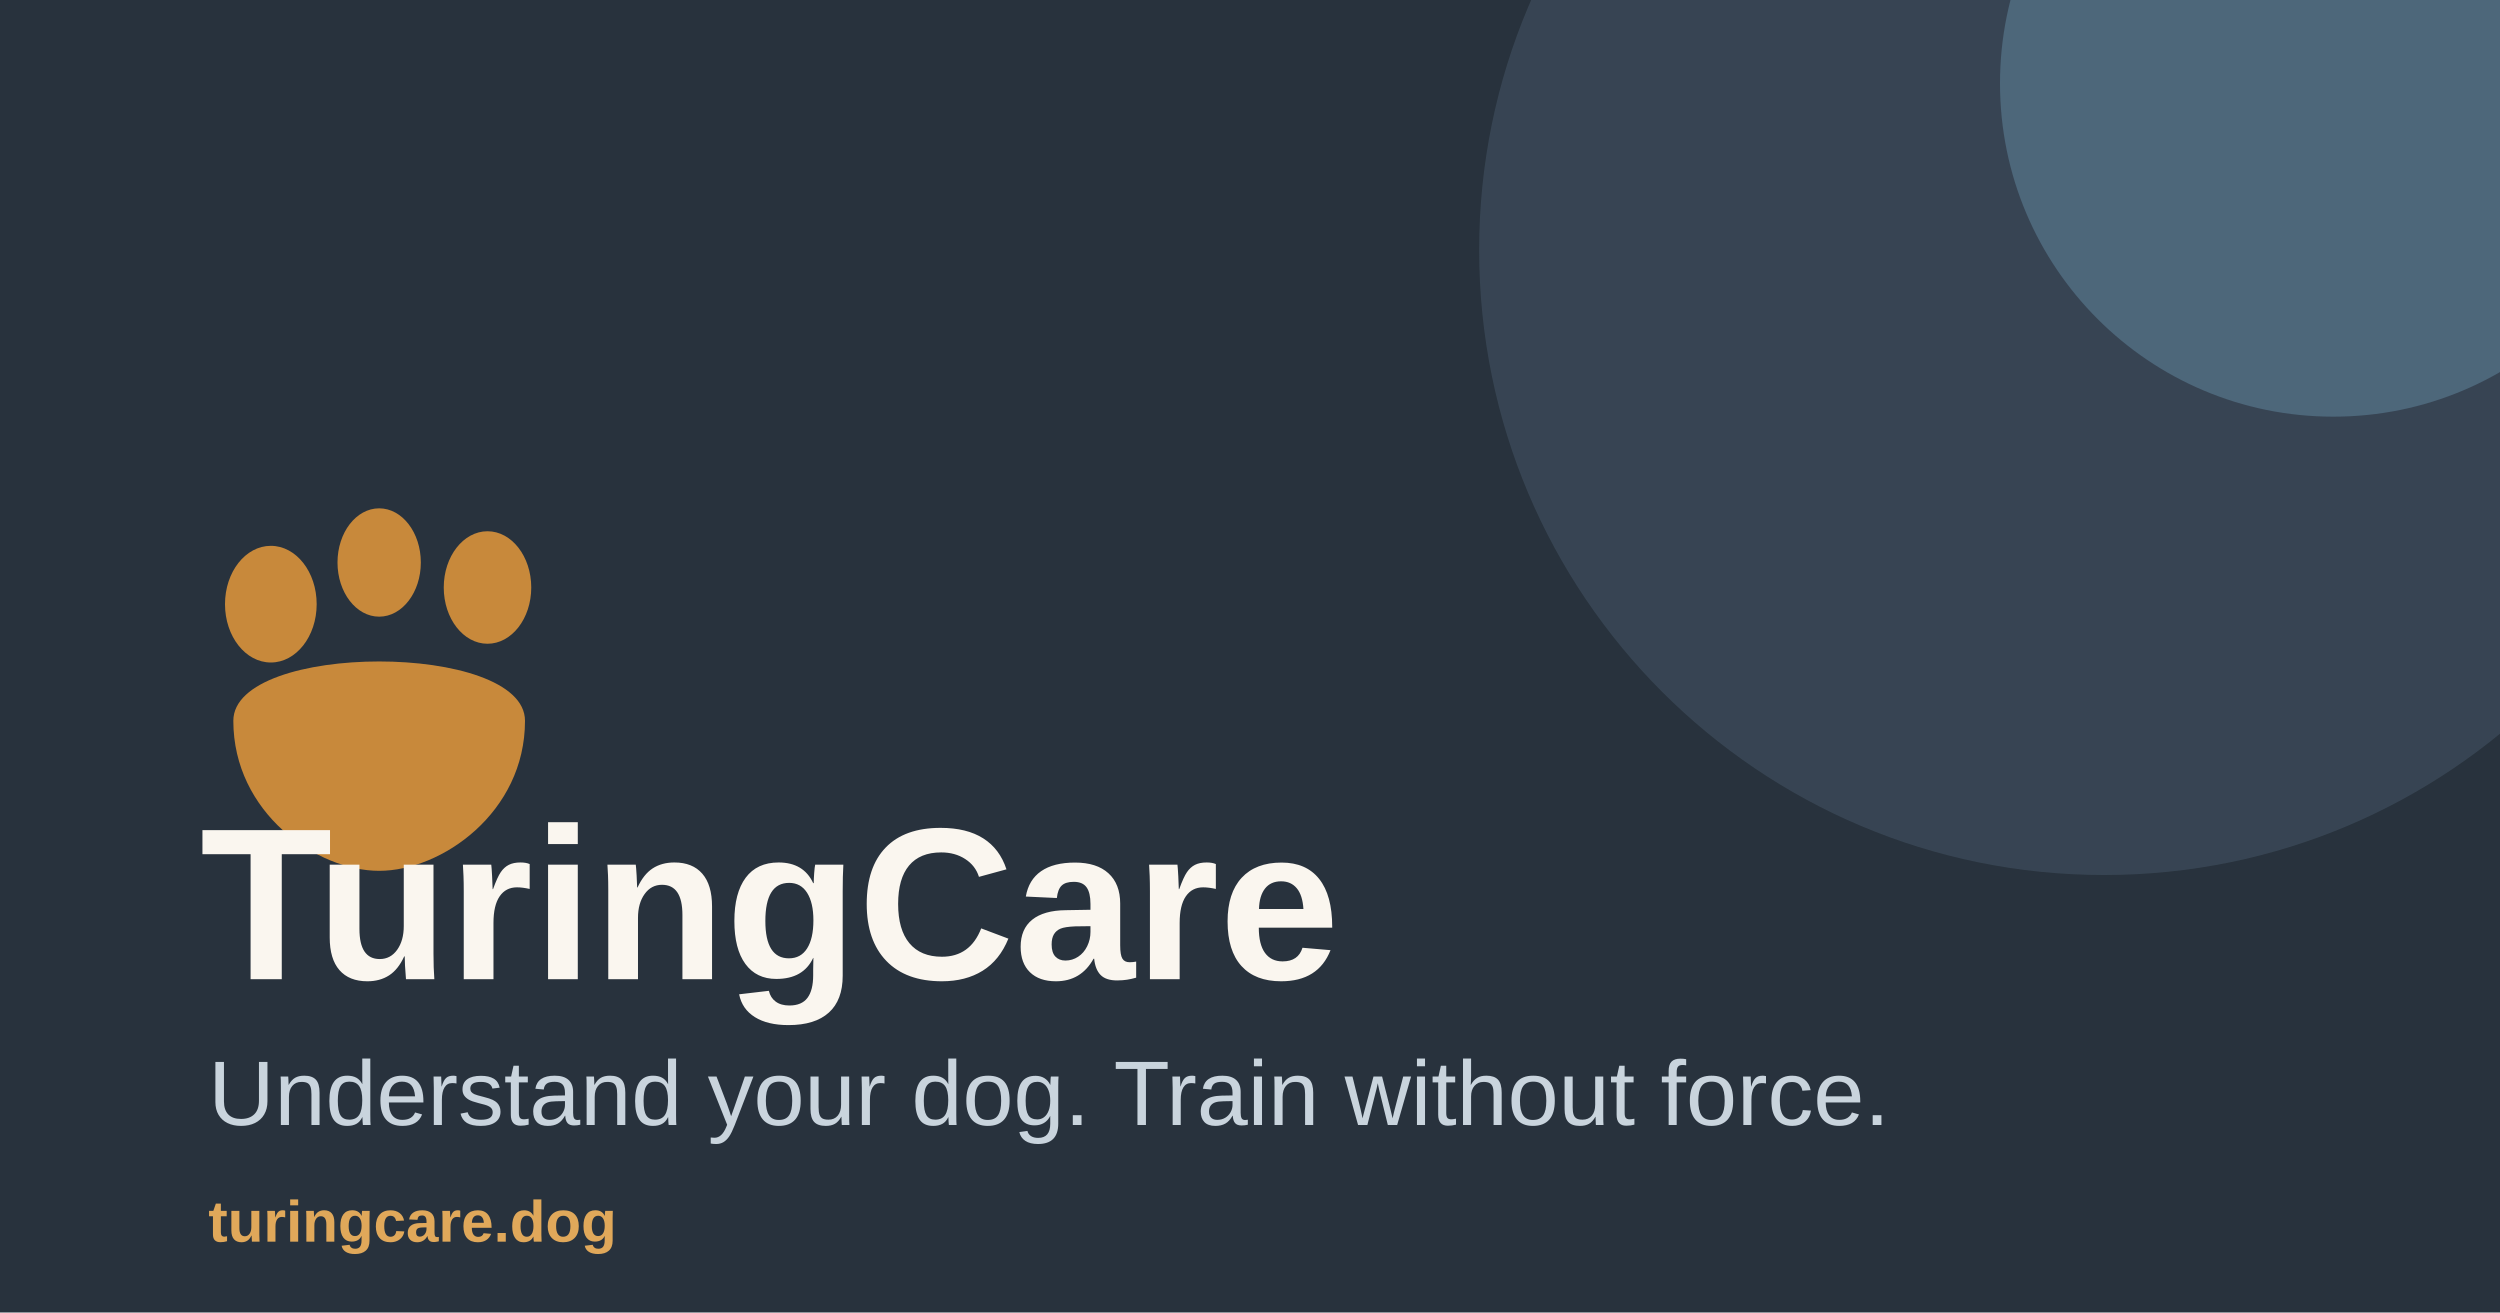
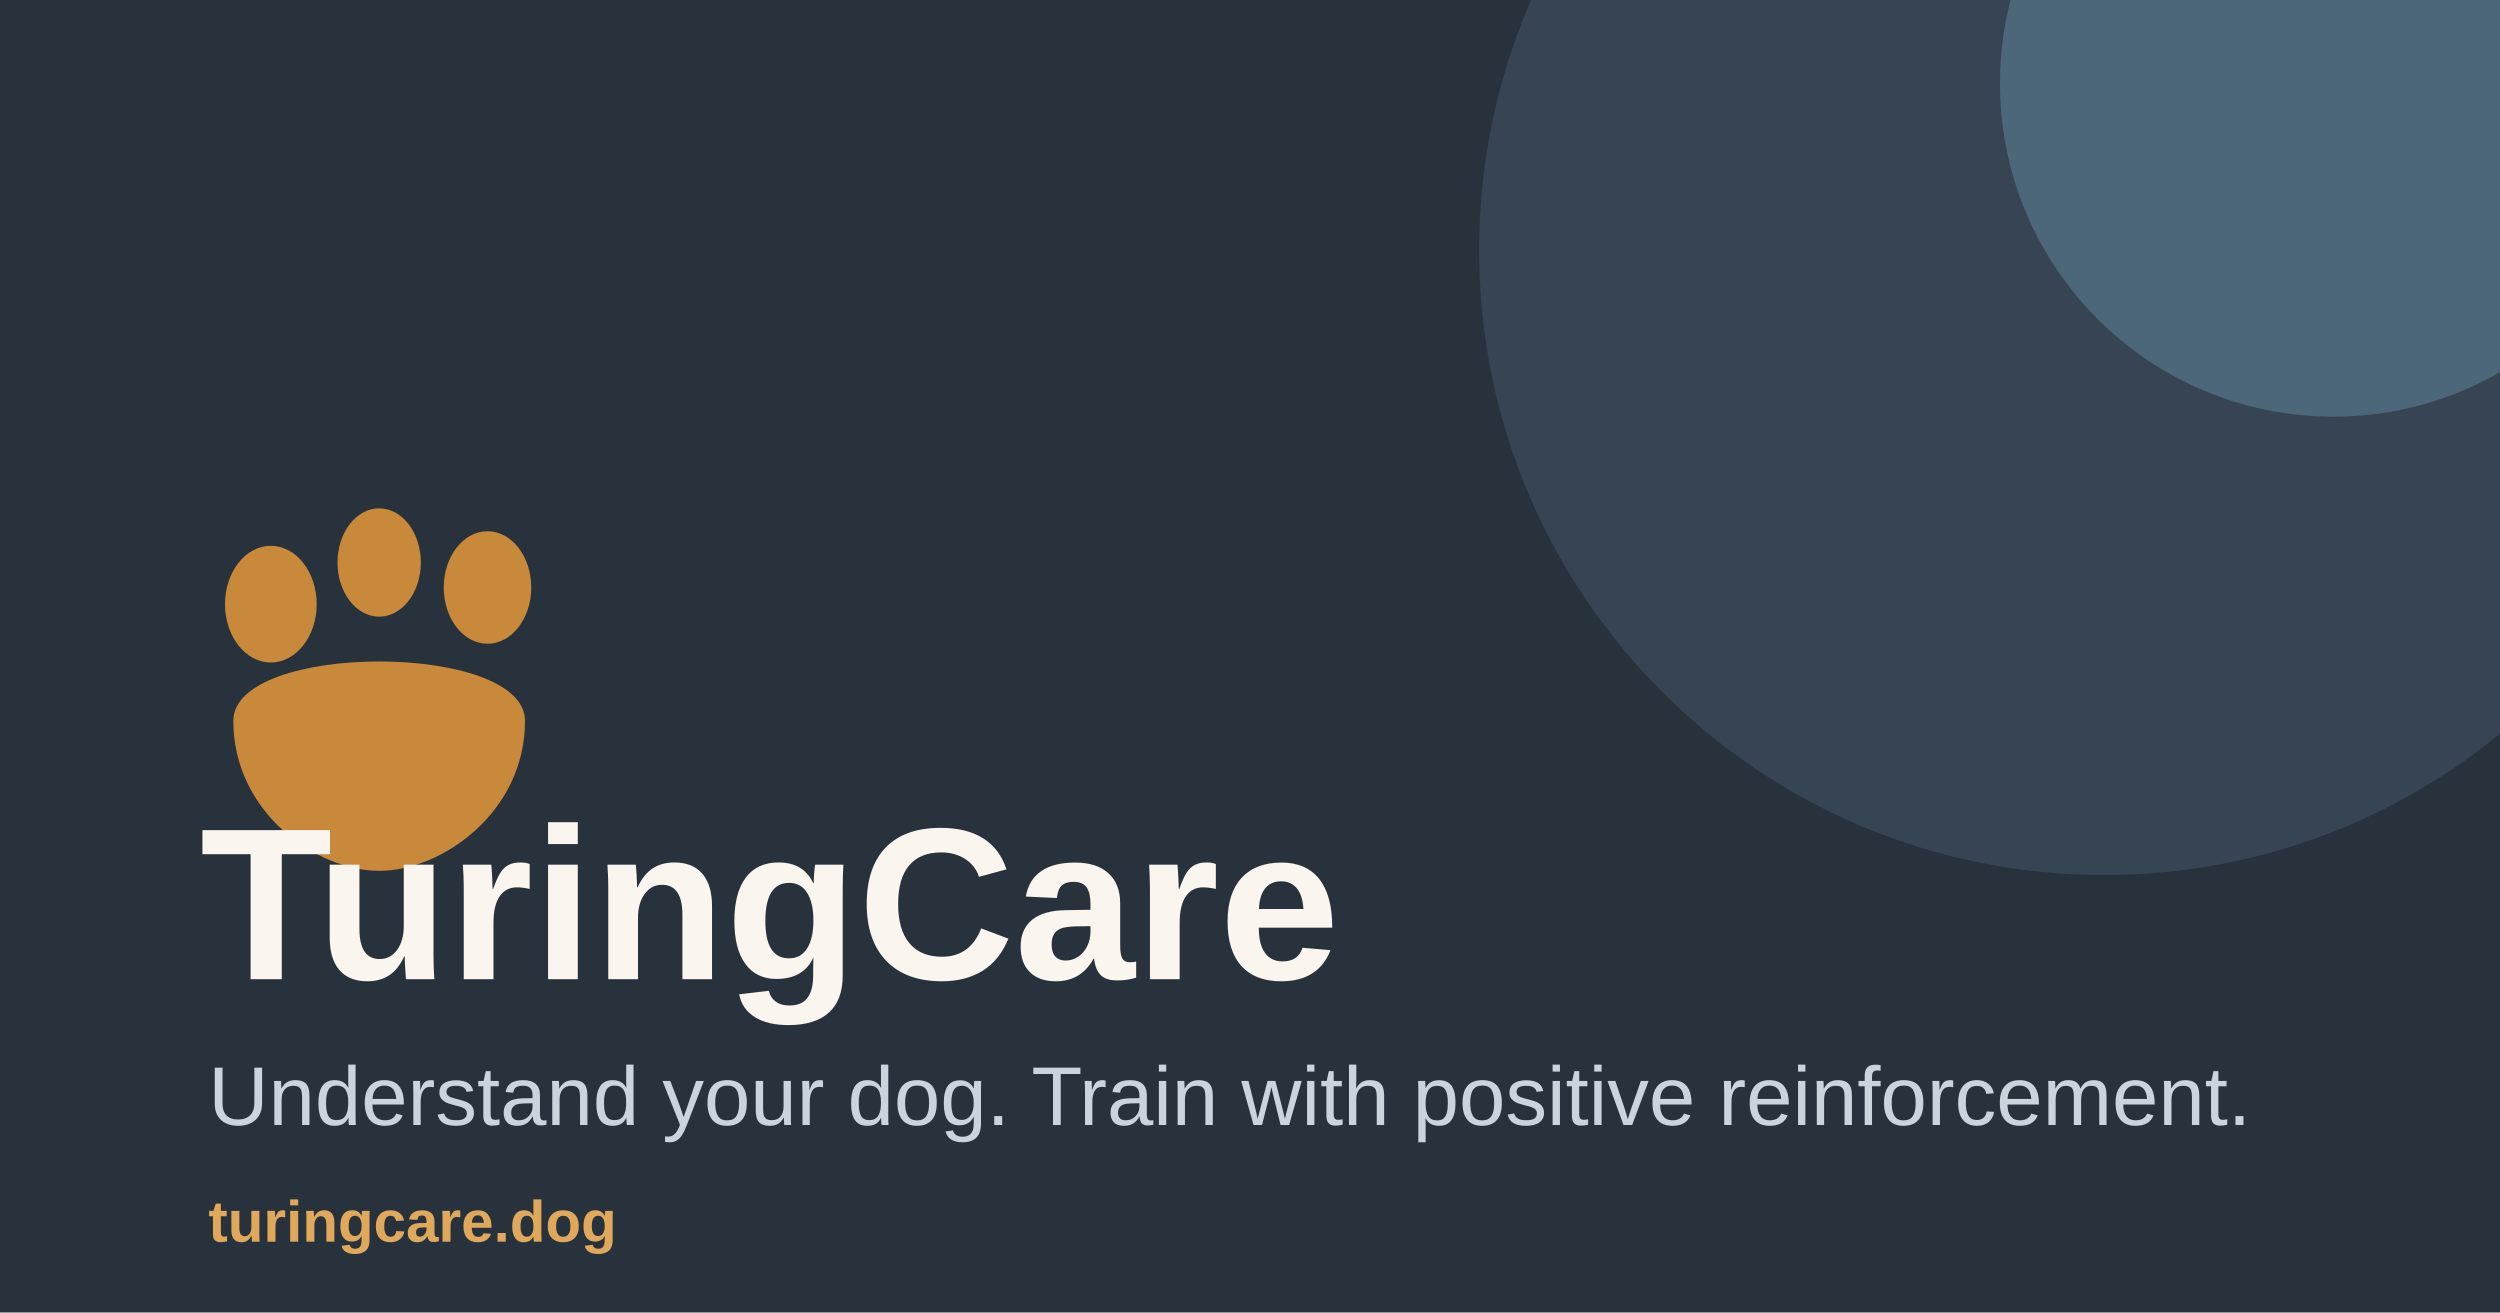
<svg xmlns="http://www.w3.org/2000/svg" width="1200" height="630" viewBox="0 0 1200 630">
  <rect width="1200" height="630" fill="#28323d" />
  <circle cx="1010" cy="120" r="300" fill="#4a5c6e" opacity="0.45" />
  <circle cx="1120" cy="40" r="160" fill="#7fb8d6" opacity="0.30" />
  <g fill="#c8893b" transform="translate(96 250)">
    <ellipse cx="34" cy="40" rx="22" ry="28" />
    <ellipse cx="86" cy="20" rx="20" ry="26" />
    <ellipse cx="138" cy="32" rx="21" ry="27" />
    <path d="M16 96 C16 58 156 58 156 96 C156 140 116 168 86 168 C56 168 16 140 16 96 Z" />
  </g>
  <text x="96" y="470" font-family="Arial, Helvetica, sans-serif" font-size="104" font-weight="800" fill="#faf6ef">TuringCare</text>
-   <text x="100" y="540" font-family="Arial, Helvetica, sans-serif" font-size="44" font-weight="500" fill="#c9d4dd">Understand your dog. Train without force.</text>
+   <text x="100" y="540" font-family="Arial, Helvetica, sans-serif" font-size="40" font-weight="500" fill="#c9d4dd">Understand your dog. Train with positive reinforcement.</text>
  <text x="100" y="596" font-family="Arial, Helvetica, sans-serif" font-size="28" font-weight="600" fill="#e0a85a">turingcare.dog</text>
</svg>
